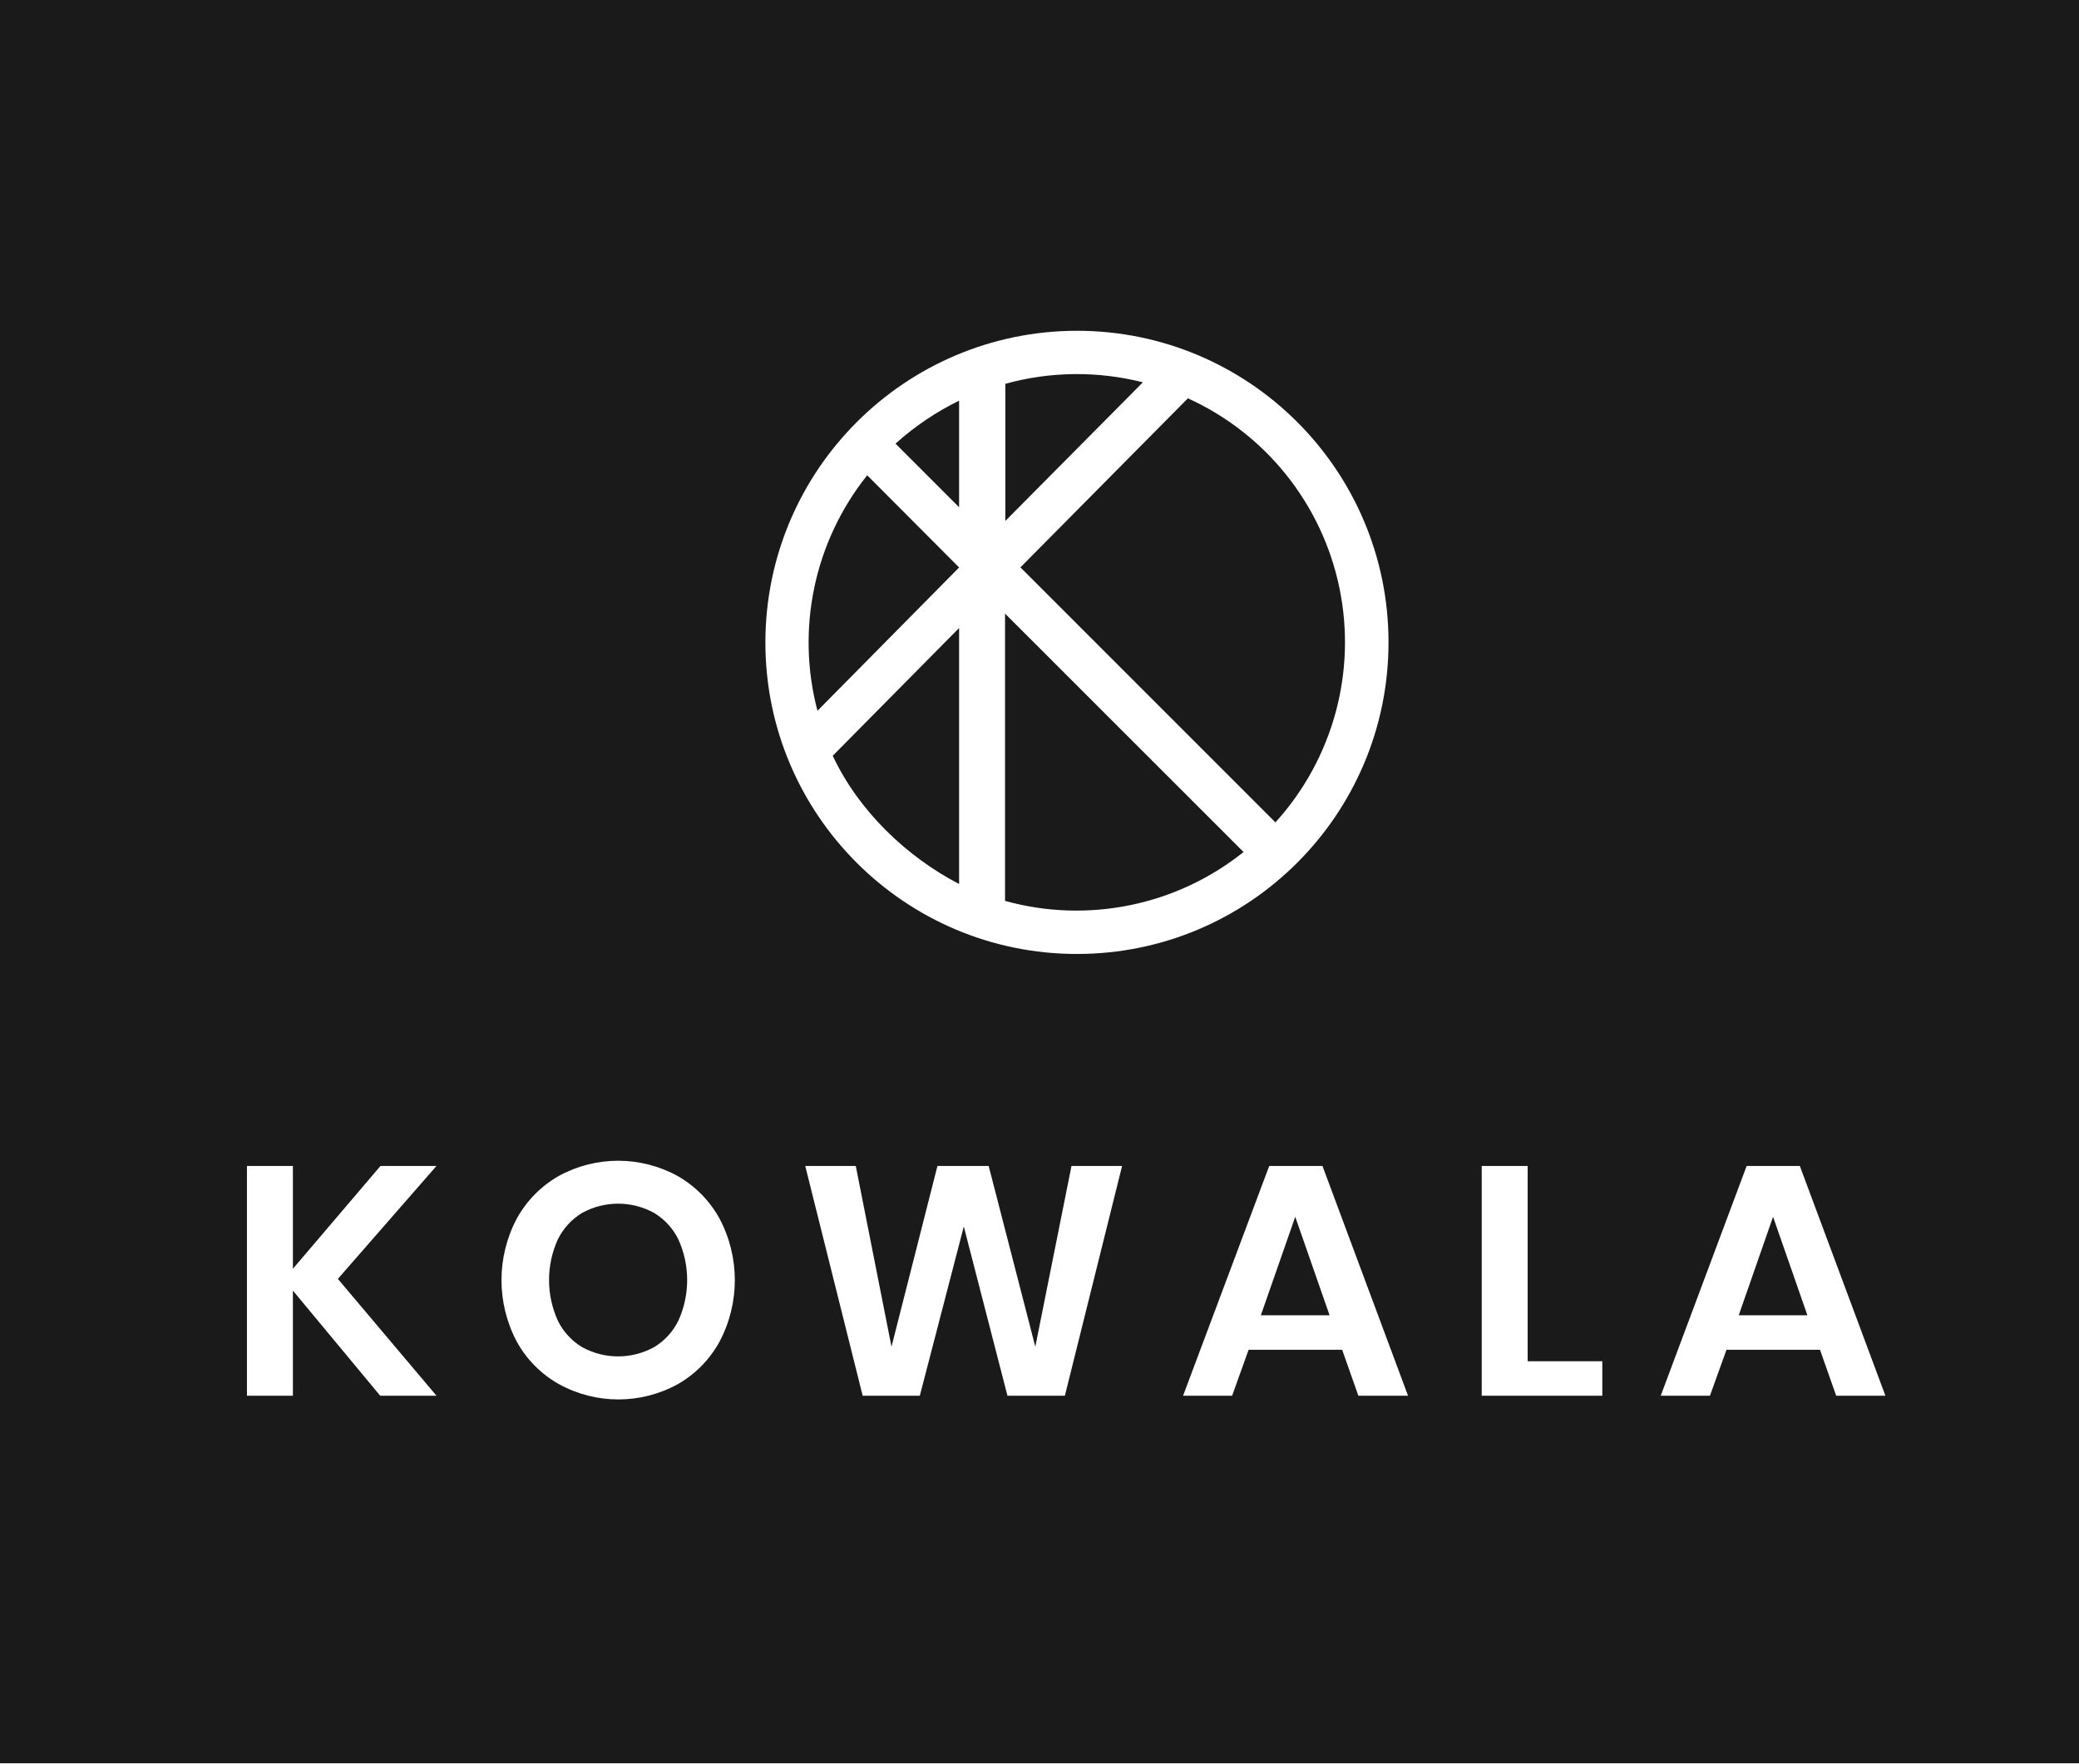
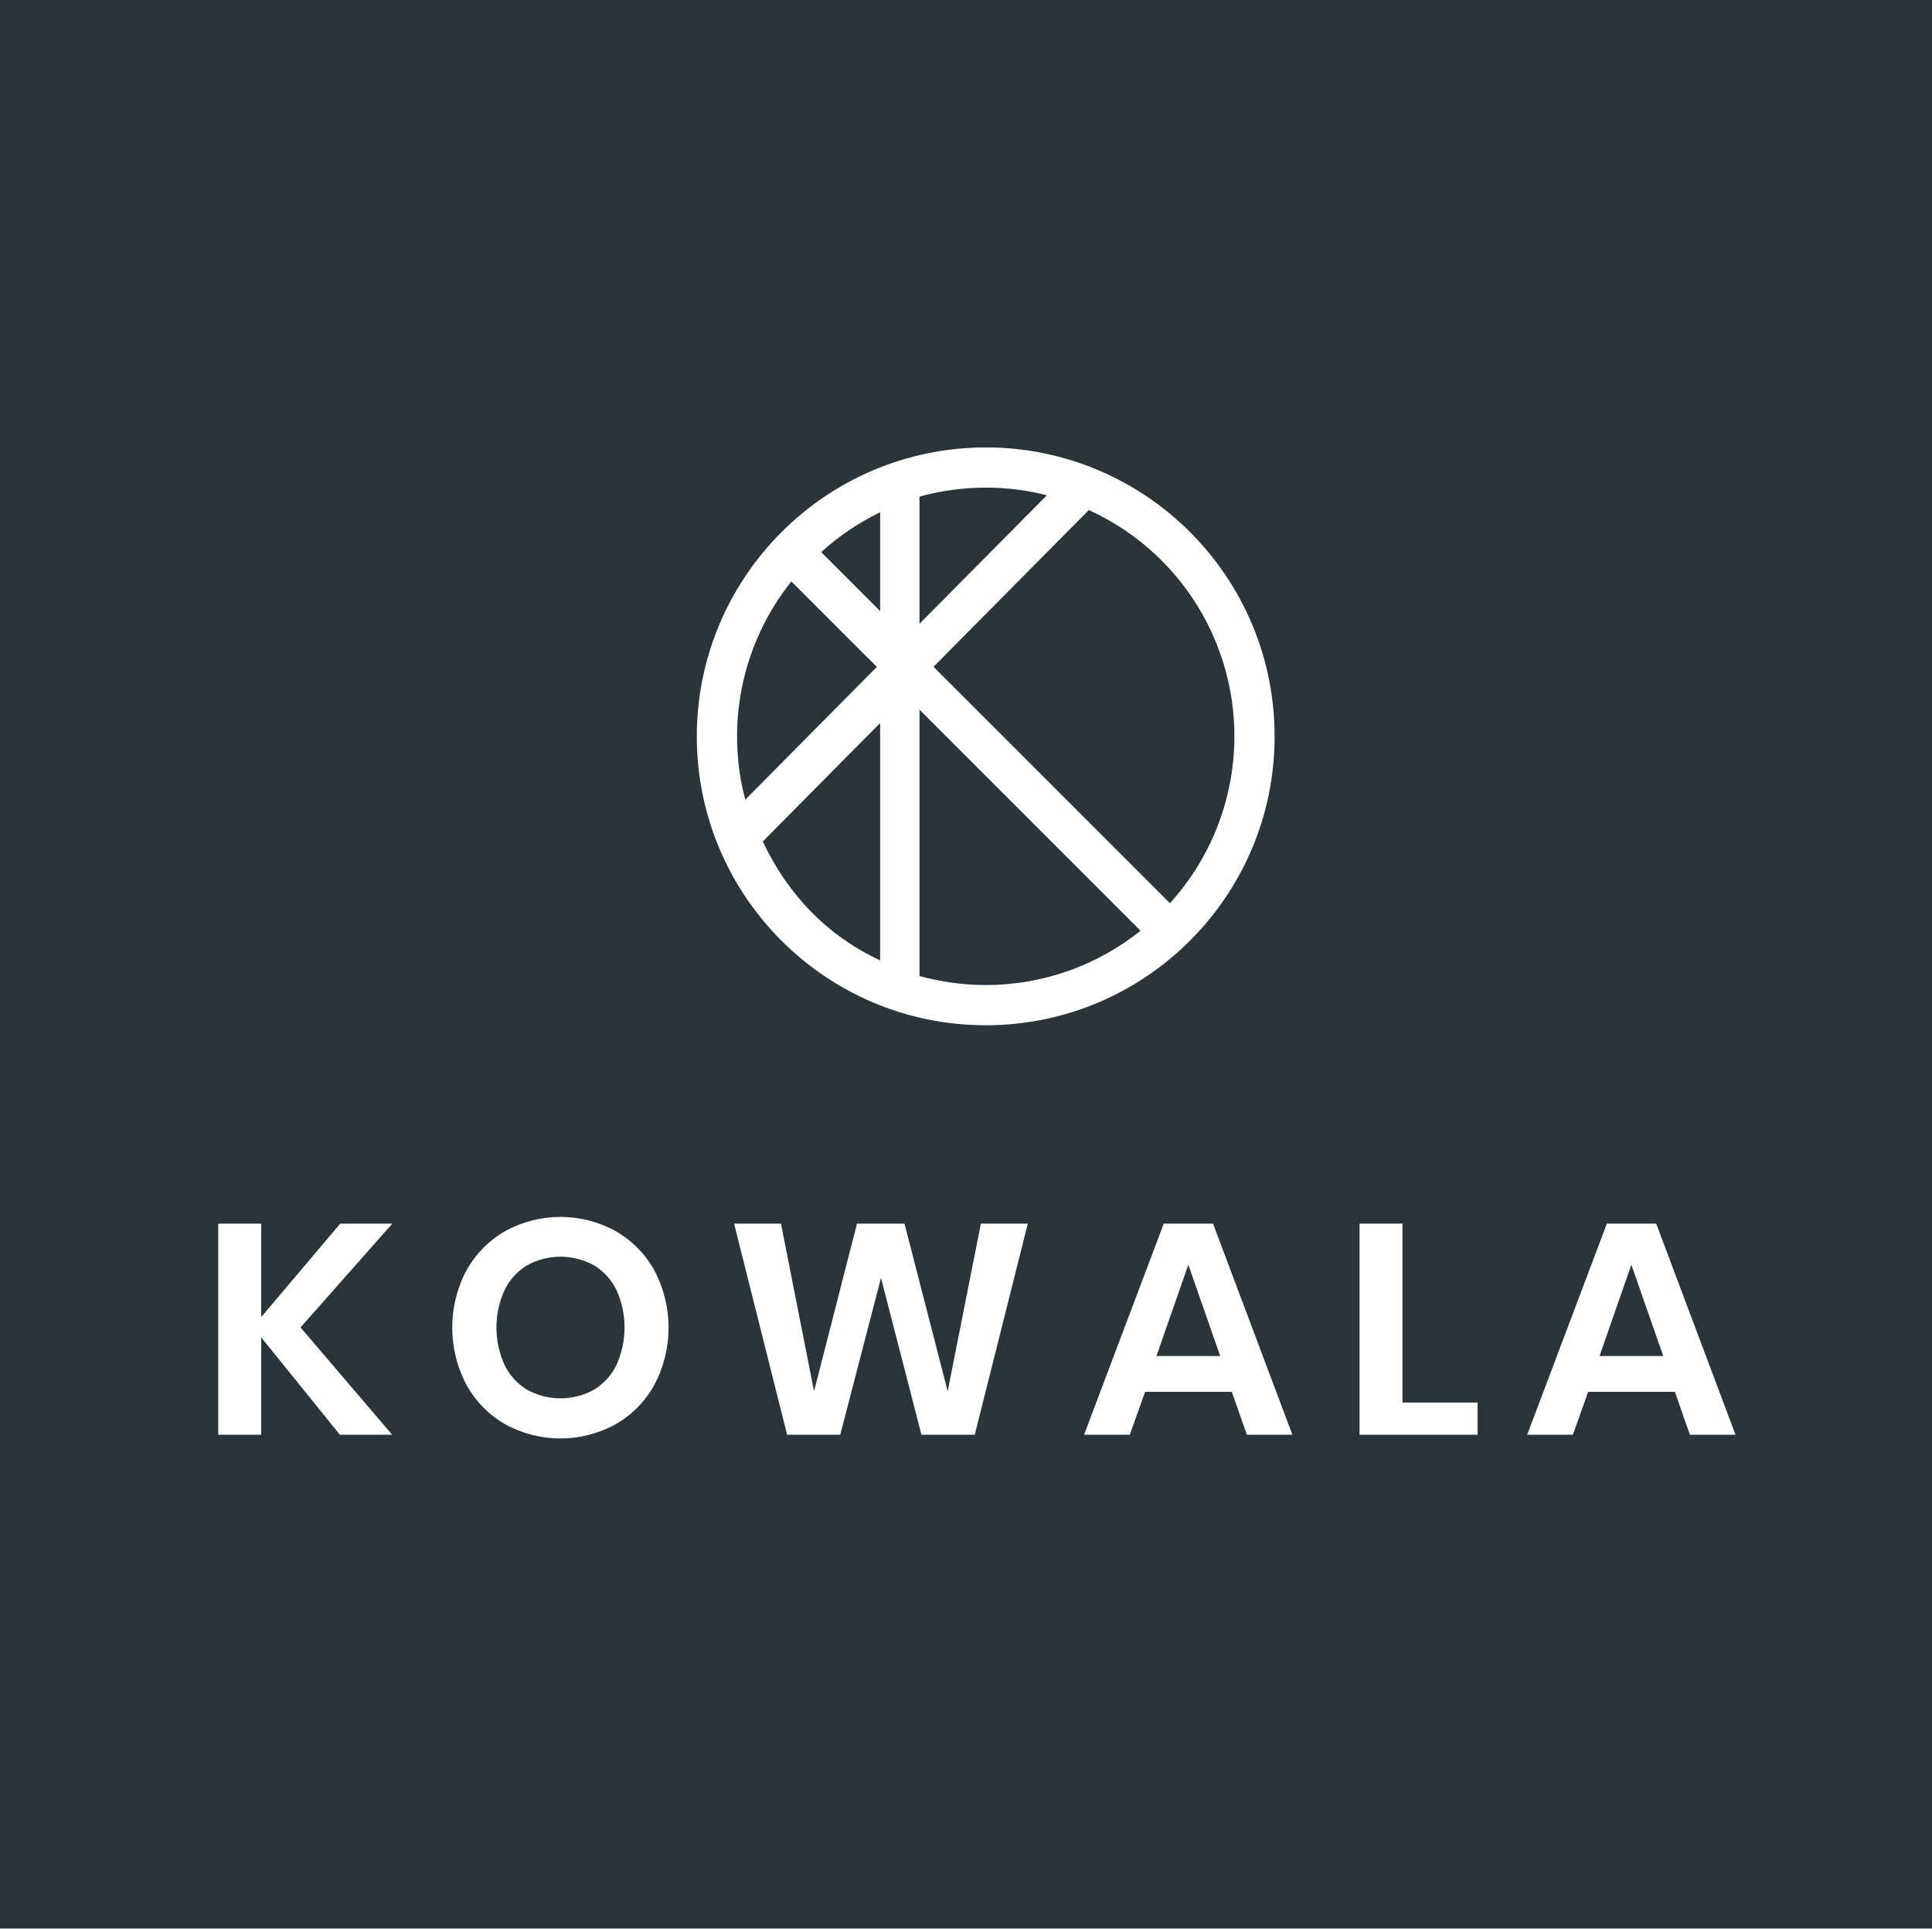
- <svg xmlns="http://www.w3.org/2000/svg" viewBox="0 0 362 307">
+ <svg xmlns="http://www.w3.org/2000/svg" viewBox="0 0 540 539">
  <defs>
-     <style>.cls-1{fill:#1a1a1a;}</style>
+     <style>.cls-1{fill:#29353a;}</style>
  </defs>
  <g id="Layer_2" data-name="Layer 2">
    <g id="Layer_1-2" data-name="Layer 1">
-       <path class="cls-1" d="M145,131.58c4.56,9.74,13,17.65,22,22.33V109.34Z" />
-       <polygon class="cls-1" points="219.54 229 231.51 229 225.53 211.85 219.54 229" />
-       <polygon class="cls-1" points="308.73 211.85 302.75 229 314.71 229 308.73 211.85" />
-       <path class="cls-1" d="M0,307H362V0H0Zm185.42-64h-10l-7.6-29.46L160.16,243h-9.95l-10-40h8.8l6.22,31.47,8-31.47h8.92l8.12,31.47L186.57,203h8.81Zm118.71-40h9.26l14.9,40h-8.57l-2.82-8H300.62l-2.88,8h-8.57ZM258,203h8v34h13v6H258Zm-21.48,40-2.82-8H217.41l-2.87,8H206l15-40h9.27l14.9,40Zm-49-185.41a54.25,54.25,0,1,1-54.25,54.25A54.31,54.31,0,0,1,187.49,57.59ZM90,212.13a19.18,19.18,0,0,1,7.31-7.4,21.51,21.51,0,0,1,20.65,0,19.18,19.18,0,0,1,7.31,7.4,22.88,22.88,0,0,1,0,21.49A19,19,0,0,1,118,241a21.44,21.44,0,0,1-20.65,0A19,19,0,0,1,90,233.62a22.88,22.88,0,0,1,0-21.49ZM43,203h8v17.9L66.25,203H76L58.83,222.66,76,243H66.2L51,224.7V243H43Z" />
-       <path class="cls-1" d="M167,69.76a48,48,0,0,0-11.07,7.48L167,88.31Z" />
-       <path class="cls-1" d="M151,82.75a46.63,46.63,0,0,0-8.66,41L167,98.8Z" />
-       <path class="cls-1" d="M101.35,234.54a13,13,0,0,0,12.55,0,11.06,11.06,0,0,0,4.23-4.63,17.11,17.11,0,0,0,0-14.1,11.06,11.06,0,0,0-4.23-4.63,13,13,0,0,0-12.55,0,11.06,11.06,0,0,0-4.23,4.63,17.11,17.11,0,0,0,0,14.1A11.06,11.06,0,0,0,101.35,234.54Z" />
-       <path class="cls-1" d="M199,66.56a46.82,46.82,0,0,0-23.95.26V90.7Z" />
-       <path class="cls-1" d="M222.08,143.18a46.65,46.65,0,0,0-15.24-73.83L177.68,98.78Z" />
-       <path class="cls-1" d="M175,156.85a46.6,46.6,0,0,0,41.53-8.51L175,106.83Z" />
+       <path class="cls-1" d="M213.2,235.19C220,249.67,231,261.46,246,268.42V202.08Z" />
+       <polygon class="cls-1" points="323.23 379 341.05 379 332.14 353.48 323.23 379" />
+       <polygon class="cls-1" points="455.97 353.48 447.07 379 464.88 379 455.97 353.48" />
+       <path class="cls-1" d="M0,539H540V0H0ZM272.45,401h-14.9l-11.31-43.85L234.85,401H220l-14.82-59h13.1l9.25,46.84,12-46.84h13.28l12.07,46.84L274.16,342h13.11Zm176.67-59h13.79l22.18,59H472.33l-4.2-12H443.9l-4.28,12H426.85ZM380,342h12v50h21v9H380Zm-31.5,59-4.2-12H320.06l-4.28,12H303l22.27-59h13.78l22.18,59Zm-73-275.95a80.75,80.75,0,1,1-80.74,80.75A80.83,80.83,0,0,1,275.52,125.05Zm-145.11,230a28.61,28.61,0,0,1,10.88-11,31.95,31.95,0,0,1,30.74,0,28.54,28.54,0,0,1,10.88,11,34.13,34.13,0,0,1,0,32A28.47,28.47,0,0,1,172,398.1a31.95,31.95,0,0,1-30.74,0,28.54,28.54,0,0,1-10.88-11.05,34.13,34.13,0,0,1,0-32ZM61,342H73v26.12L95.09,342h14.56L84,371l25.61,30H95L73,373.78V401H61Z" />
+       <path class="cls-1" d="M246,143.17a70.55,70.55,0,0,0-16.48,11.13L246,170.78Z" />
+       <path class="cls-1" d="M221.19,162.5a69.42,69.42,0,0,0-12.89,61l36.78-37.11Z" />
+       <path class="cls-1" d="M147.33,388.42a19.35,19.35,0,0,0,18.67,0,16.44,16.44,0,0,0,6.29-6.89,25.4,25.4,0,0,0,0-21,16.44,16.44,0,0,0-6.29-6.89,19.35,19.35,0,0,0-18.67,0,16.37,16.37,0,0,0-6.29,6.89,25.29,25.29,0,0,0,0,21A16.37,16.37,0,0,0,147.33,388.42Z" />
+       <path class="cls-1" d="M292.61,138.42a69,69,0,0,0-17.11-2.14A69.87,69.87,0,0,0,257,138.8v35.54Z" />
+       <path class="cls-1" d="M327,252.44a69.44,69.44,0,0,0-22.68-109.88l-43.4,43.8Z" />
+       <path class="cls-1" d="M257,272.79a70,70,0,0,0,18.51,2.52,69.16,69.16,0,0,0,43.28-15.18L257,198.34Z" />
    </g>
  </g>
</svg>
